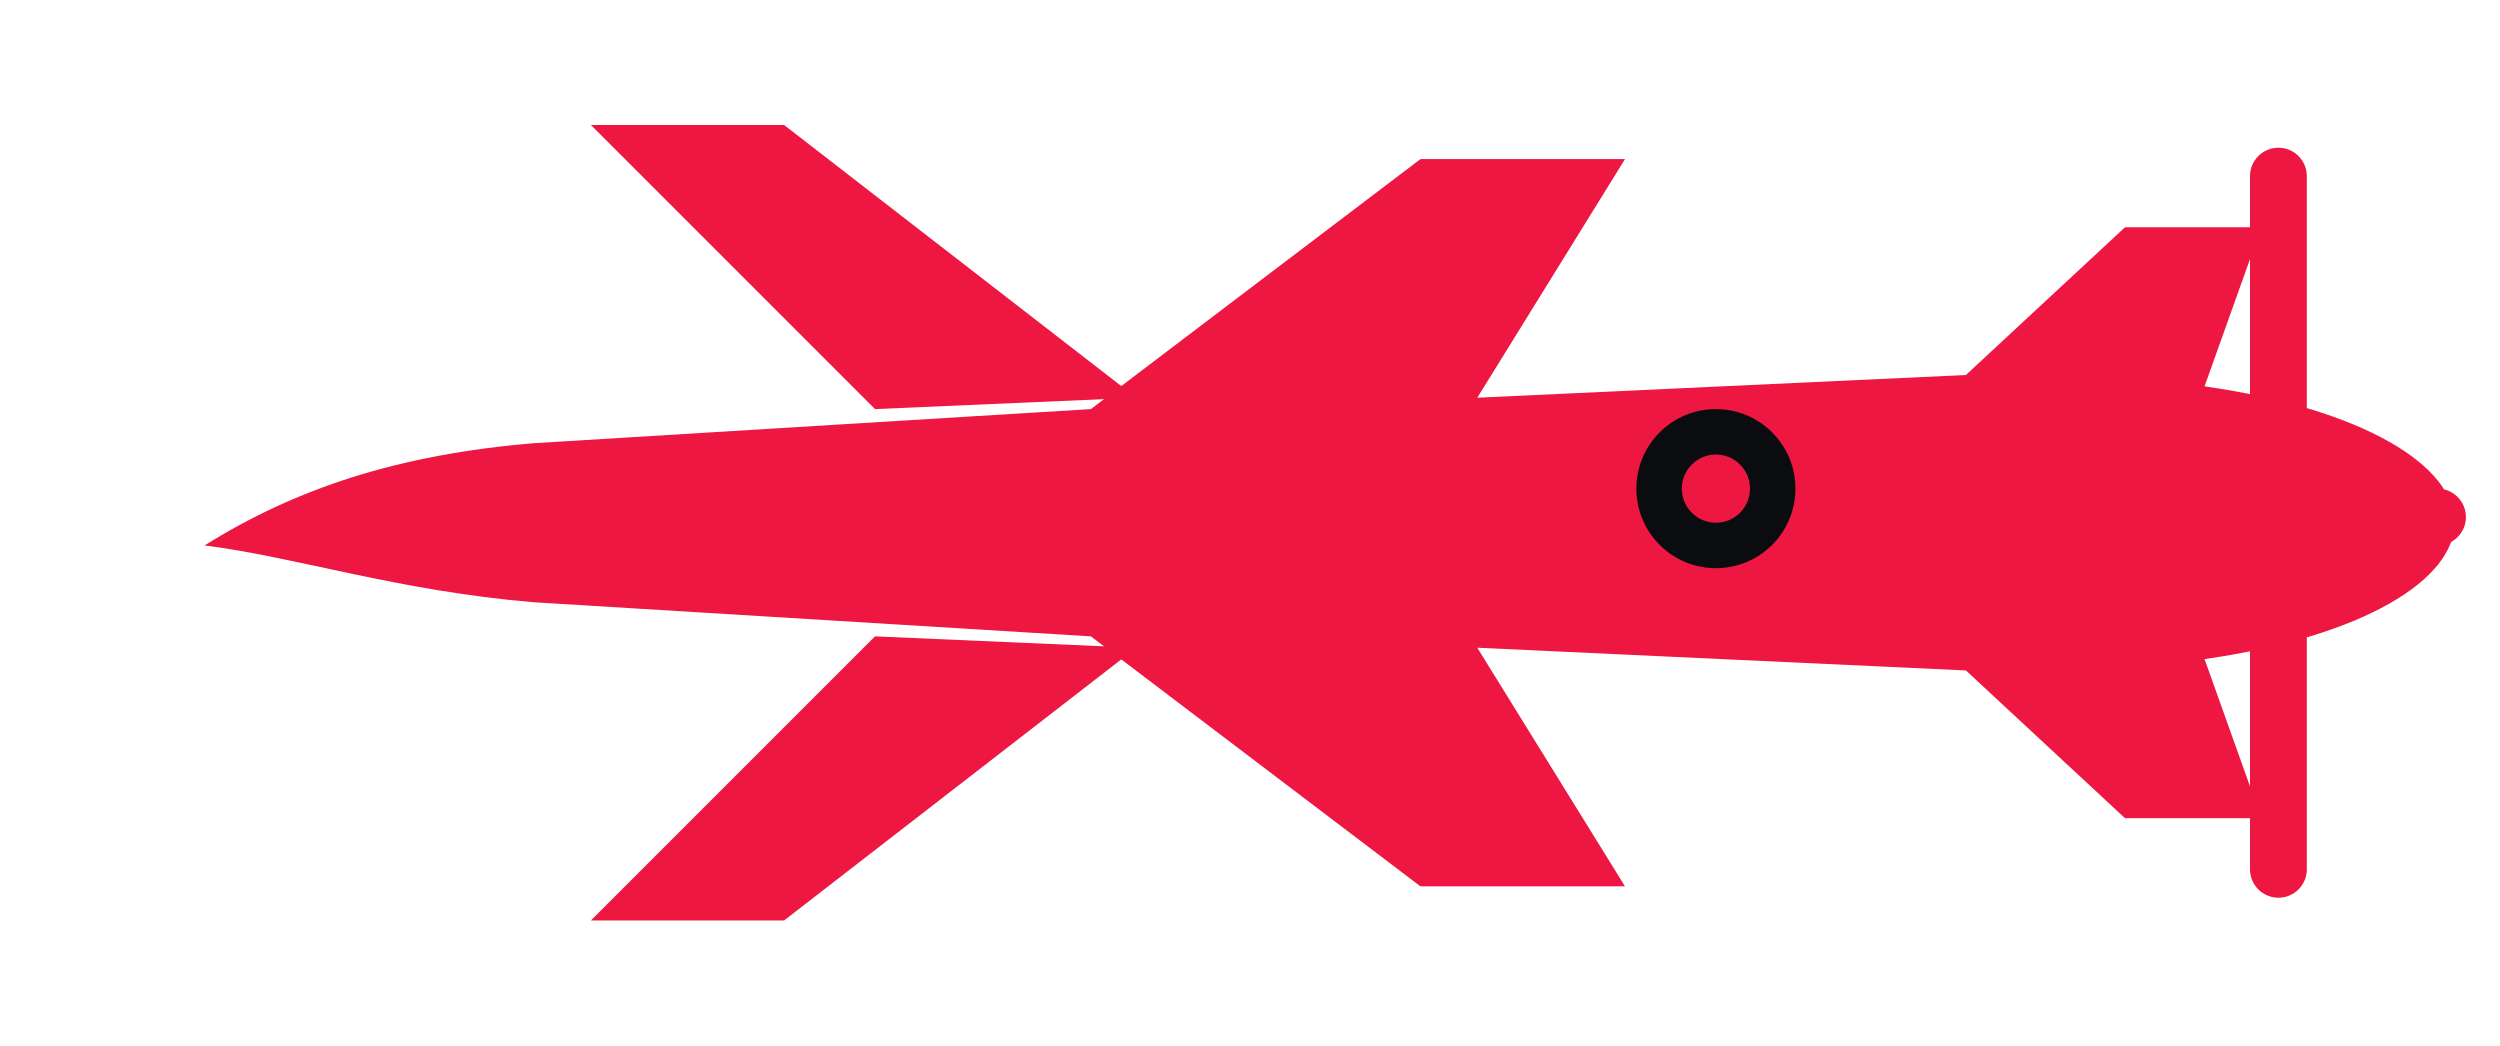
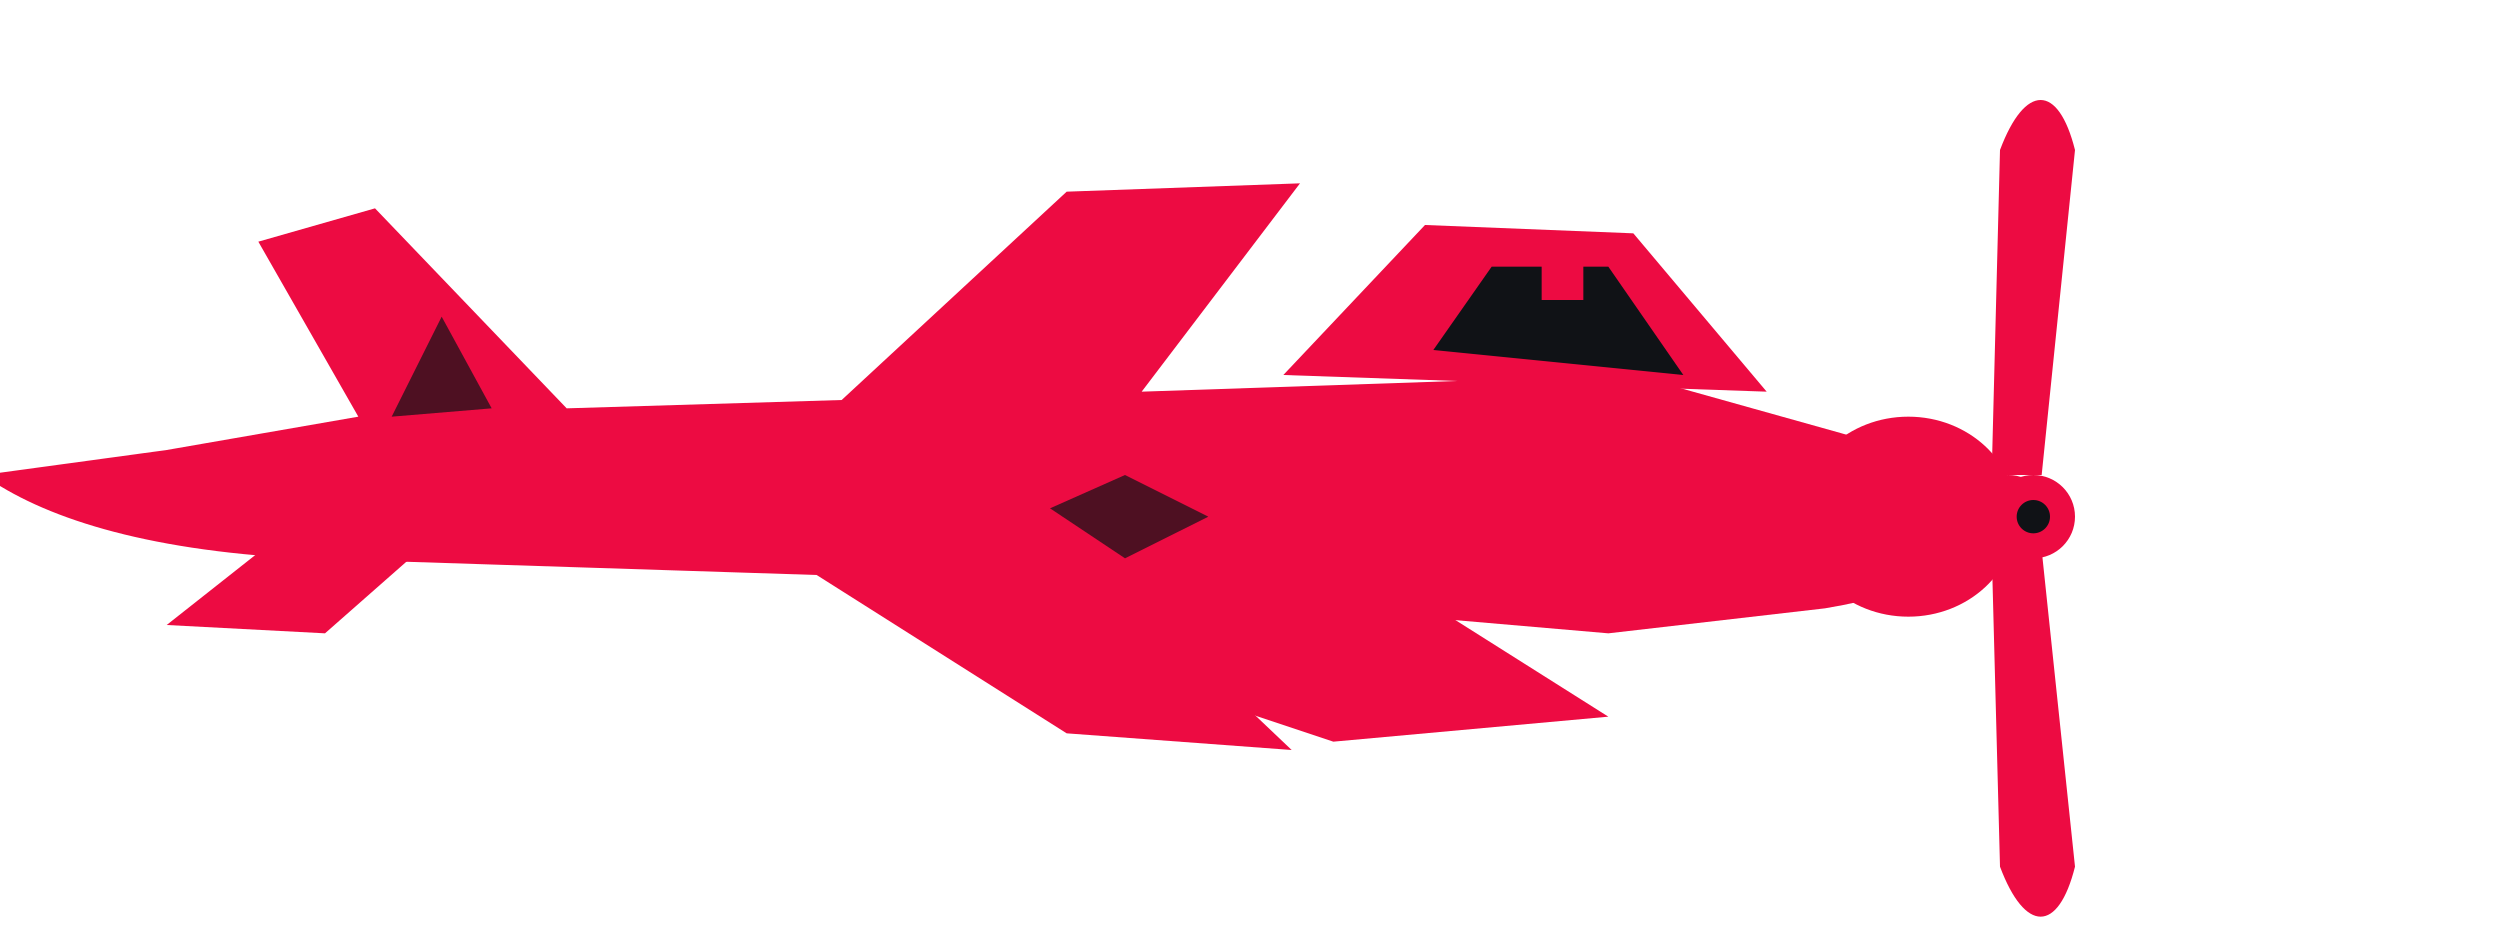
- <svg xmlns="http://www.w3.org/2000/svg" viewBox="0 0 220 92" role="img" aria-labelledby="title">
-   <g fill="#ed1742">
-     <path d="M18 48c8-5 17-8 29-9l49-3 29-22h18l-13 21 43-2 14-13h12l-5 14c14 2 22 7 22 12s-8 10-22 12l5 14h-12l-14-13-43-2 13 21h-18L96 56l-49-3c-12-1-21-4-29-5Z" />
-     <path d="M70 29 52 11h17l31 24-23 1-7-7Zm0 34L52 81h17l31-24-23-1-7 7Z" />
-     <rect x="198" y="13" width="5" height="66" rx="2.5" />
-     <rect x="185" y="43" width="32" height="5" rx="2.5" />
+ <svg xmlns="http://www.w3.org/2000/svg" viewBox="0 0 300 112" role="img" aria-labelledby="title" data-flight-profile="side-view">
+   <g fill="#ed0b42">
+     <path d="M20 54 43 50 31 29 45 25 68 49l33-1 27-25 28-1-19 25 59-2 25 7c11 3 17 7 17 11s-7 8-19 10l-26 3-58-5 20 19-27-2-30-19-62-2c-19-1-31-5-38-10Z" />
+     <path d="m14 57 50-3-25 22-19-1 19-15-25 2Z" />
+     <path d="m85 64 70-2 38 24-33 3-75-25Z" />
+     <path d="m154 45 17-18 25 1 16 19-58-2Z" />
+     <ellipse cx="229" cy="62" rx="13" ry="12" />
+     <circle cx="241" cy="62" r="5" />
  </g>
-   <circle cx="151" cy="43" r="7" fill="#0b0c0f" />
-   <circle cx="151" cy="43" r="3" fill="#ed1742" />
+   <path fill="#101216" d="m172 42 7-10h14l9 13-30-3Z" />
+   <path fill="#ed0b42" d="M185 28h5v8h-5z" />
+   <path fill="#101216" d="m47 50 6-12 6 11-12 1Zm79 11 9-4 10 5-10 5-9-6Z" opacity=".72" />
+   <g>
+     <g id="propeller" transform-origin="244px 61px">
+       <path fill="#ed0b42" d="M240 18c3-8 7-8 9 0l-4 39h-6l1-39Zm-1 48h6l4 38c-2 8-6 8-9 0l-1-38Z" />
+       <circle cx="244" cy="62" r="5" fill="#ed0b42" />
+       <circle cx="244" cy="62" r="2" fill="#101216" />
+     </g>
+   </g>
+   <style>
+     #propeller { animation: propeller-spin .19s linear infinite; }
+     @keyframes propeller-spin { to { transform: rotate(360deg); } }
+     @media (prefers-reduced-motion: reduce) { #propeller { animation: none; } }
+   </style>
</svg>
